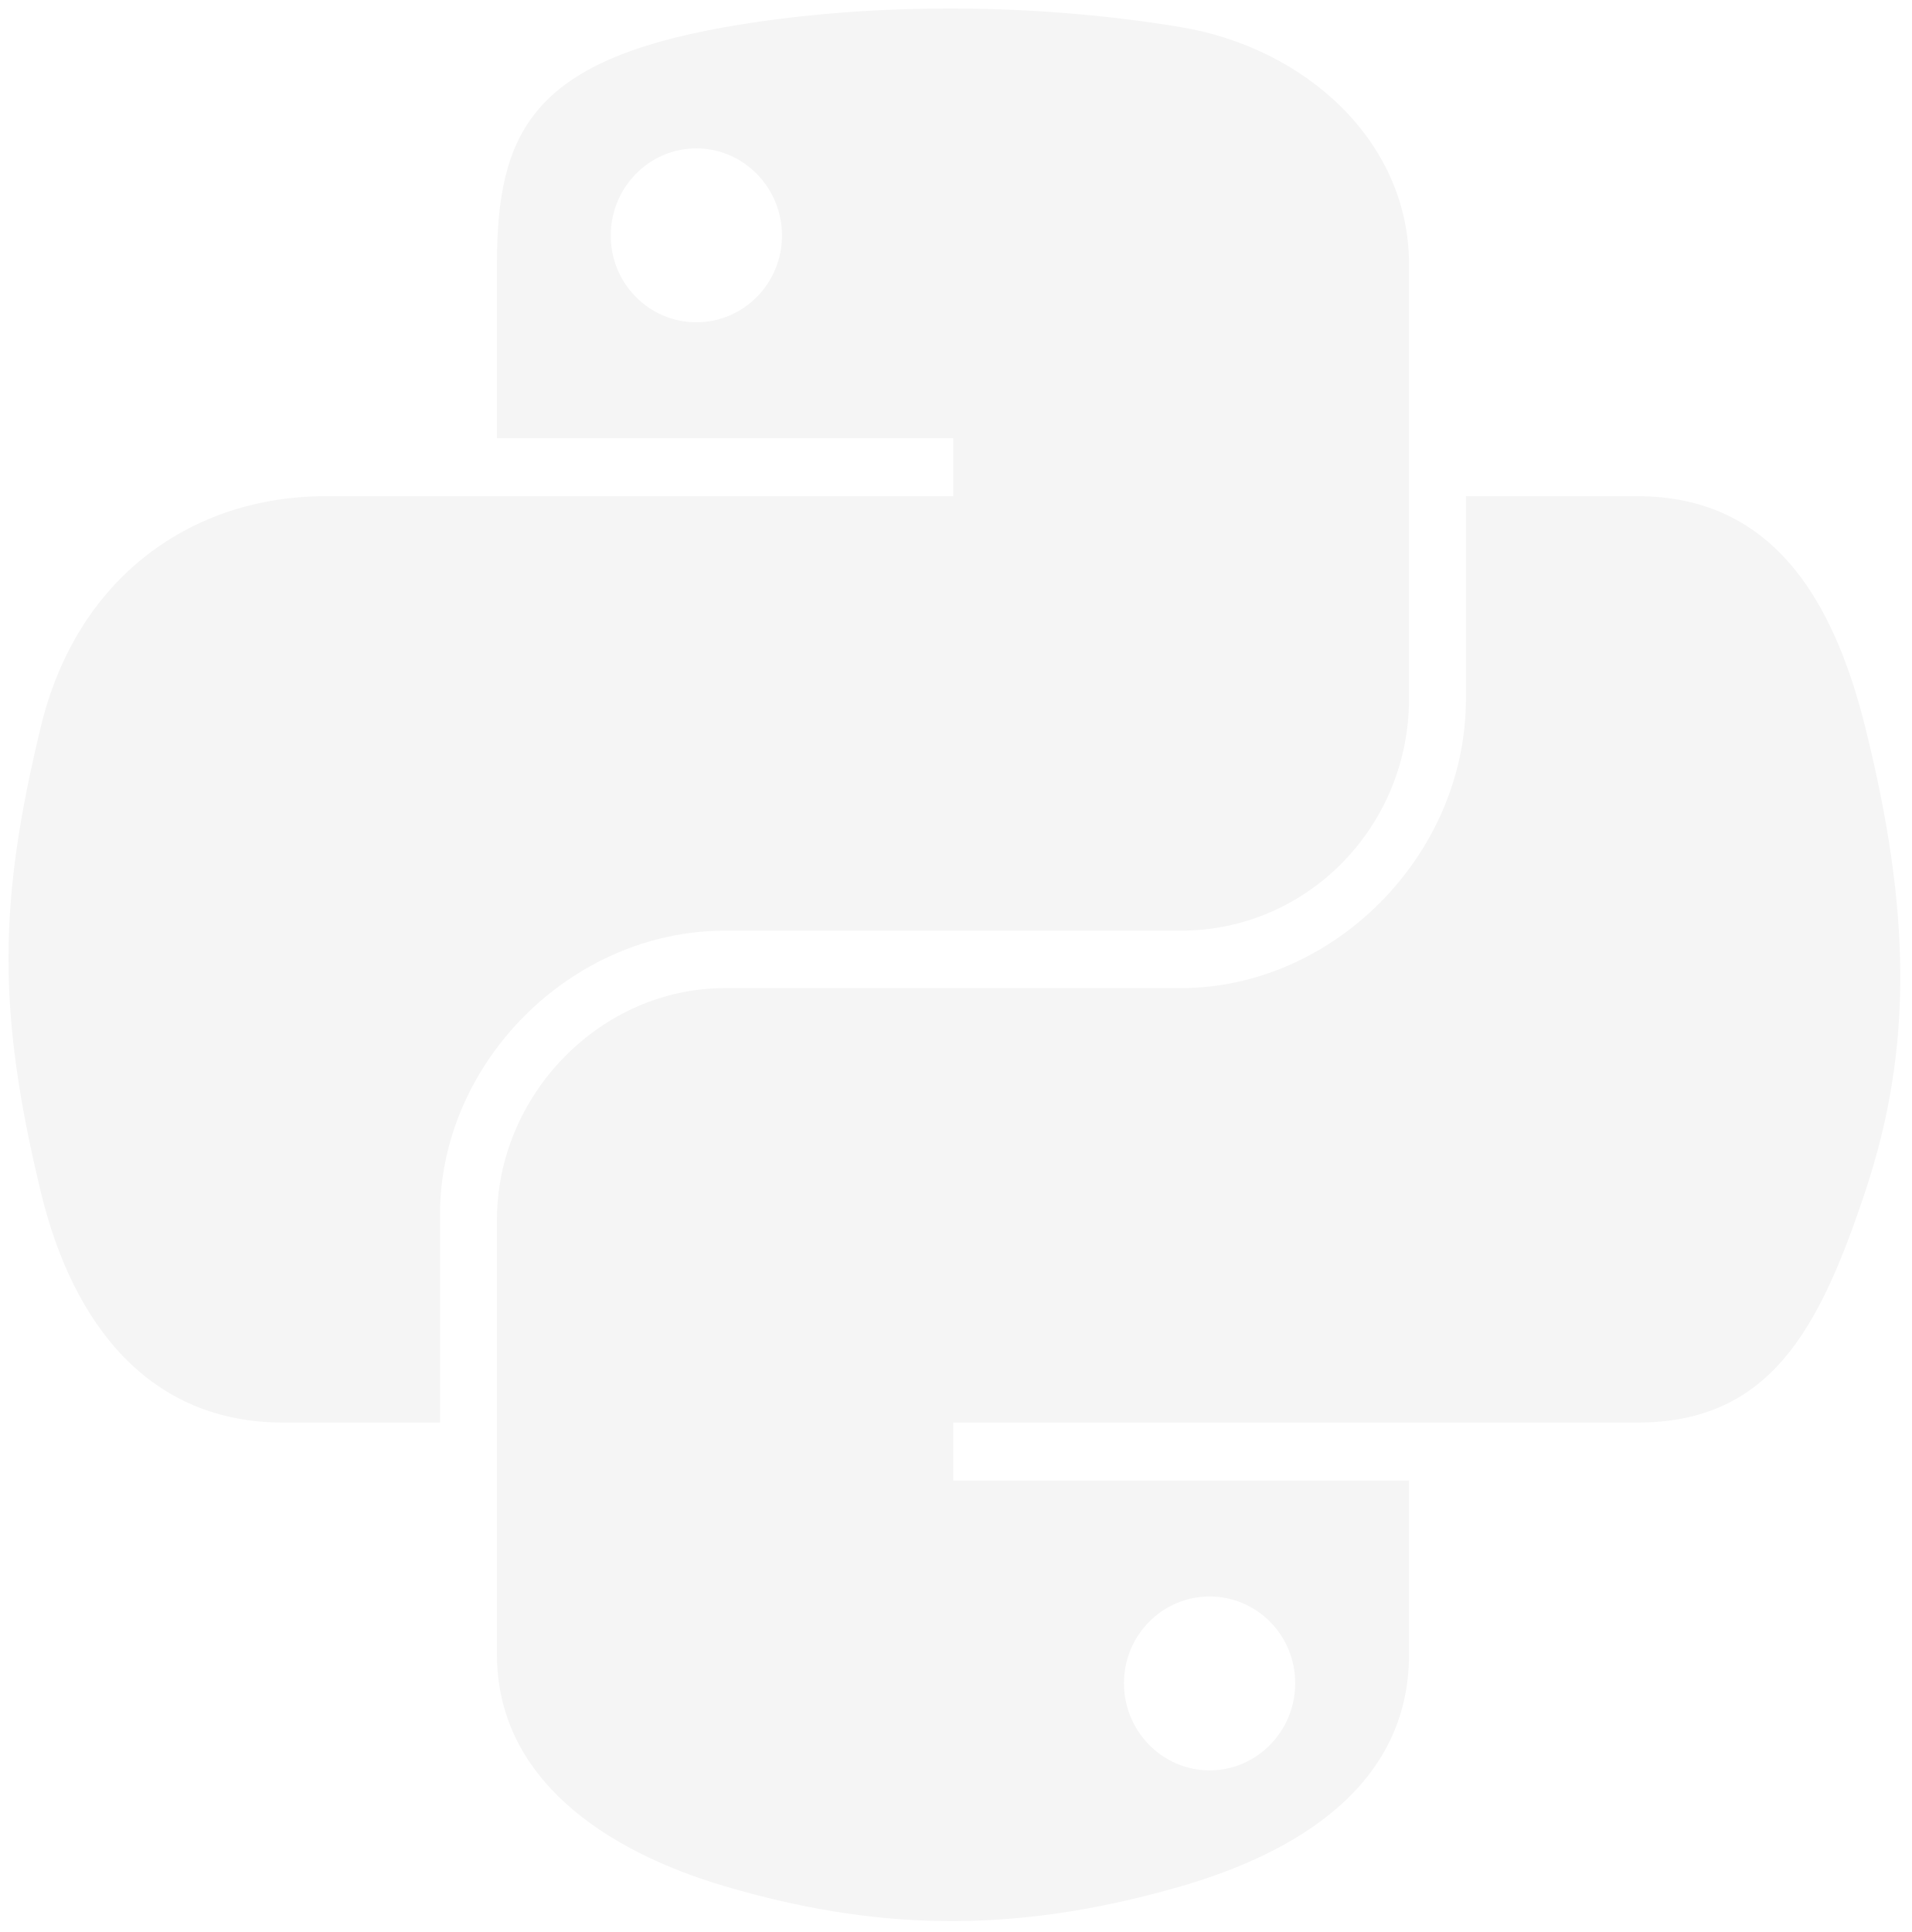
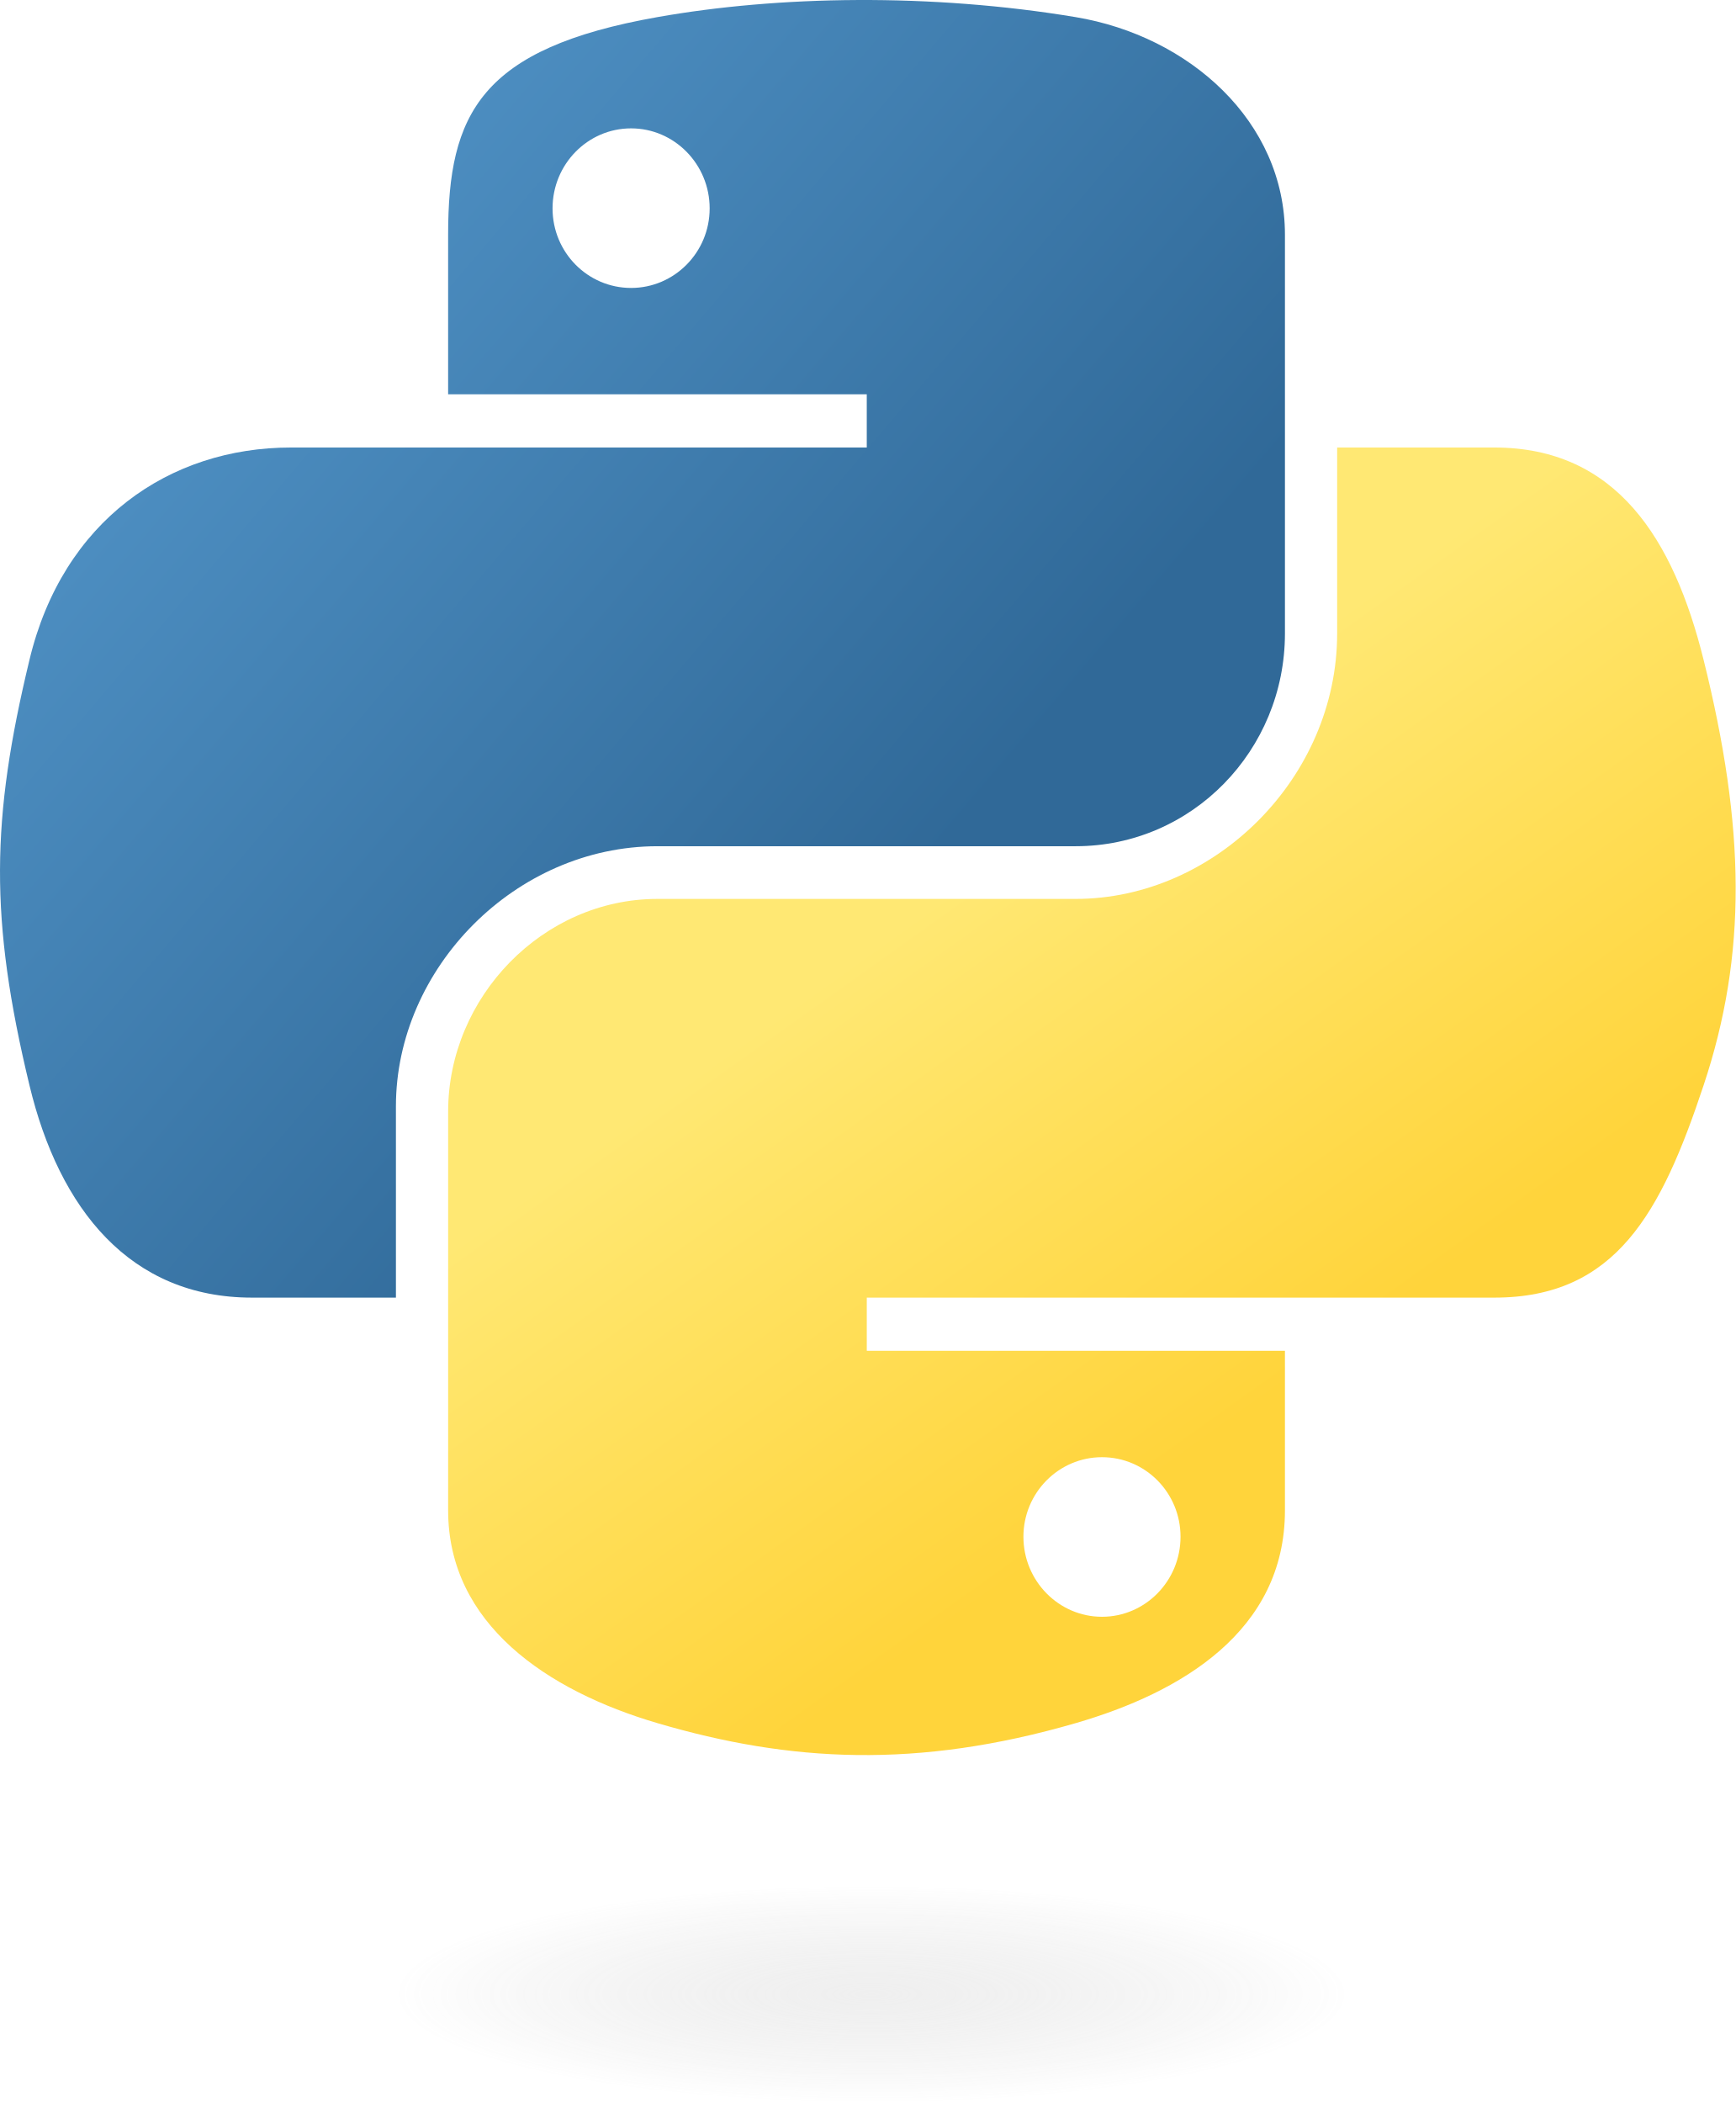
- <svg xmlns="http://www.w3.org/2000/svg" width="100%" height="100%" viewBox="0 0 1950 1971" version="1.1" xml:space="preserve" style="fill-rule:evenodd;clip-rule:evenodd;stroke-linejoin:round;stroke-miterlimit:2;">
-   <g id="Two-Snakes">
-     <path id="path1948" d="M962.133,8.696c-79.579,0.371 -155.575,7.158 -222.441,18.987c-196.984,34.805 -232.746,107.642 -232.746,241.971l-0,177.409l465.496,-0l-0,59.137l-640.192,0c-135.287,0 -253.746,81.317 -290.8,236.004c-42.742,177.309 -44.633,287.95 0,473.088c33.088,137.812 112.108,236.004 247.396,236.004l160.05,-0l-0,-212.675c-0,-153.642 132.933,-289.171 290.796,-289.171l464.954,0c129.425,0 232.746,-106.562 232.746,-236.542l-0,-443.254c-0,-126.15 -106.421,-220.916 -232.746,-241.971c-79.967,-13.308 -162.938,-19.358 -242.513,-18.987Zm-251.737,142.687c48.083,0 87.346,39.909 87.346,88.975c-0,48.896 -39.263,88.434 -87.346,88.434c-48.254,-0 -87.35,-39.538 -87.35,-88.434c-0,-49.066 39.096,-88.975 87.35,-88.975Z" style="fill:#f5f5f5;fill-rule:nonzero;" />
-     <path id="path1950" d="M1495.44,506.2l-0,206.708c-0,160.255 -135.863,295.138 -290.796,295.138l-464.954,-0c-127.359,-0 -232.746,109 -232.746,236.546l-0,443.25c-0,126.15 109.696,200.354 232.746,236.546c147.35,43.325 288.65,51.154 464.954,-0c117.187,-33.93 232.746,-102.217 232.746,-236.546l-0,-177.409l-464.95,0l-0,-59.137l697.696,-0c135.287,-0 185.699,-94.363 232.75,-236.004c48.6,-145.813 46.529,-286.038 -0,-473.088c-33.434,-134.679 -97.292,-236.004 -232.75,-236.004l-174.696,0Zm-261.5,1122.5c48.254,0 87.35,39.538 87.35,88.433c-0,49.071 -39.096,88.975 -87.35,88.975c-48.084,0 -87.35,-39.904 -87.35,-88.975c-0,-48.895 39.266,-88.433 87.35,-88.433Z" style="fill:#f5f5f5;fill-rule:nonzero;" />
-   </g>
+ <svg xmlns="http://www.w3.org/2000/svg" xmlns:xlink="http://www.w3.org/1999/xlink" version="1.0" id="svg2" width="83.371pt" height="101.001pt">
+   <defs id="defs4">
+     <linearGradient id="linearGradient2795">
+       <stop style="stop-color:#b8b8b8;stop-opacity:0.498;" offset="0" id="stop2797" />
+       <stop style="stop-color:#7f7f7f;stop-opacity:0;" offset="1" id="stop2799" />
+     </linearGradient>
+     <linearGradient id="linearGradient2787">
+       <stop style="stop-color:#7f7f7f;stop-opacity:0.5;" offset="0" id="stop2789" />
+       <stop style="stop-color:#7f7f7f;stop-opacity:0;" offset="1" id="stop2791" />
+     </linearGradient>
+     <linearGradient id="linearGradient3676">
+       <stop style="stop-color:#b2b2b2;stop-opacity:0.5;" offset="0" id="stop3678" />
+       <stop style="stop-color:#b3b3b3;stop-opacity:0;" offset="1" id="stop3680" />
+     </linearGradient>
+     <linearGradient id="linearGradient3236">
+       <stop style="stop-color:#f4f4f4;stop-opacity:1" offset="0" id="stop3244" />
+       <stop style="stop-color:white;stop-opacity:1" offset="1" id="stop3240" />
+     </linearGradient>
+     <linearGradient id="linearGradient4671">
+       <stop style="stop-color:#ffd43b;stop-opacity:1;" offset="0" id="stop4673" />
+       <stop style="stop-color:#ffe873;stop-opacity:1" offset="1" id="stop4675" />
+     </linearGradient>
+     <linearGradient id="linearGradient4689">
+       <stop style="stop-color:#5a9fd4;stop-opacity:1;" offset="0" id="stop4691" />
+       <stop style="stop-color:#306998;stop-opacity:1;" offset="1" id="stop4693" />
+     </linearGradient>
+     <linearGradient x1="224.24" y1="144.757" x2="-65.309" y2="144.757" id="linearGradient2987" xlink:href="#linearGradient4671" gradientUnits="userSpaceOnUse" gradientTransform="translate(100.2702,99.61116)" />
+     <linearGradient x1="172.942" y1="77.476" x2="26.67" y2="76.313" id="linearGradient2990" xlink:href="#linearGradient4689" gradientUnits="userSpaceOnUse" gradientTransform="translate(100.2702,99.61116)" />
+     <linearGradient xlink:href="#linearGradient4689" id="linearGradient2587" gradientUnits="userSpaceOnUse" gradientTransform="translate(100.2702,99.61116)" x1="172.942" y1="77.476" x2="26.67" y2="76.313" />
+     <linearGradient xlink:href="#linearGradient4671" id="linearGradient2589" gradientUnits="userSpaceOnUse" gradientTransform="translate(100.2702,99.61116)" x1="224.24" y1="144.757" x2="-65.309" y2="144.757" />
+     <linearGradient xlink:href="#linearGradient4689" id="linearGradient2248" gradientUnits="userSpaceOnUse" gradientTransform="translate(100.2702,99.61116)" x1="172.942" y1="77.476" x2="26.67" y2="76.313" />
+     <linearGradient xlink:href="#linearGradient4671" id="linearGradient2250" gradientUnits="userSpaceOnUse" gradientTransform="translate(100.2702,99.61116)" x1="224.24" y1="144.757" x2="-65.309" y2="144.757" />
+     <linearGradient xlink:href="#linearGradient4671" id="linearGradient2255" gradientUnits="userSpaceOnUse" gradientTransform="matrix(0.562541,0,0,0.567972,-11.5974,-7.60954)" x1="224.24" y1="144.757" x2="-65.309" y2="144.757" />
+     <linearGradient xlink:href="#linearGradient4689" id="linearGradient2258" gradientUnits="userSpaceOnUse" gradientTransform="matrix(0.562541,0,0,0.567972,-11.5974,-7.60954)" x1="172.942" y1="76.176" x2="26.67" y2="76.313" />
+     <radialGradient xlink:href="#linearGradient2795" id="radialGradient2801" cx="61.519" cy="132.286" fx="61.519" fy="132.286" r="29.037" gradientTransform="matrix(1,0,0,0.177966,0,108.7434)" gradientUnits="userSpaceOnUse" />
+     <linearGradient xlink:href="#linearGradient4671" id="linearGradient1475" gradientUnits="userSpaceOnUse" gradientTransform="matrix(0.562541,0,0,0.567972,-14.99112,-11.70237)" x1="150.961" y1="192.352" x2="112.031" y2="137.273" />
+     <linearGradient xlink:href="#linearGradient4689" id="linearGradient1478" gradientUnits="userSpaceOnUse" gradientTransform="matrix(0.562541,0,0,0.567972,-14.99112,-11.70237)" x1="26.649" y1="20.604" x2="135.665" y2="114.398" />
+     <radialGradient xlink:href="#linearGradient2795" id="radialGradient1480" gradientUnits="userSpaceOnUse" gradientTransform="matrix(1.7490565e-8,-0.239947,1.054668,3.7915457e-7,-83.7008,142.462)" cx="61.519" cy="132.286" fx="61.519" fy="132.286" r="29.037" />
+   </defs>
+   <path style="fill:url(#linearGradient1478);fill-opacity:1" d="M 54.919,9.1927421e-4 C 50.335,0.022 45.958,0.413 42.106,1.095 30.76,3.099 28.7,7.295 28.7,15.032 v 10.219 h 26.812 v 3.406 h -26.812 -10.062 c -7.792,0 -14.616,4.684 -16.75,13.594 -2.462,10.213 -2.571,16.586 0,27.25 1.906,7.938 6.458,13.594 14.25,13.594 h 9.219 v -12.25 c 0,-8.85 7.657,-16.656 16.75,-16.656 h 26.781 c 7.455,0 13.406,-6.138 13.406,-13.625 v -25.531 c 0,-7.266 -6.13,-12.725 -13.406,-13.937 C 64.282,0.328 59.502,-0.02 54.919,9.1927421e-4 Z m -14.5,8.219 c 2.77,0 5.031,2.299 5.031,5.125 -2e-6,2.816 -2.262,5.094 -5.031,5.094 -2.779,-1e-6 -5.031,-2.277 -5.031,-5.094 -10e-7,-2.826 2.252,-5.125 5.031,-5.125 z" id="path1948" />
+   <path style="fill:url(#linearGradient1475);fill-opacity:1" d="m 85.638,28.657 v 11.906 c 0,9.231 -7.826,17 -16.75,17 h -26.781 c -7.336,0 -13.406,6.278 -13.406,13.625 v 25.531 c 0,7.266 6.319,11.54 13.406,13.625 8.487,2.496 16.626,2.947 26.781,0 6.75,-1.954 13.406,-5.888 13.406,-13.625 V 86.501 h -26.781 v -3.406 h 26.781 13.406 c 7.792,0 10.696,-5.435 13.406,-13.594 2.799,-8.399 2.68,-16.476 0,-27.25 -1.926,-7.757 -5.604,-13.594 -13.406,-13.594 z m -15.062,64.656 c 2.779,3e-6 5.031,2.277 5.031,5.094 -2e-6,2.826 -2.252,5.125 -5.031,5.125 -2.77,0 -5.031,-2.299 -5.031,-5.125 2e-6,-2.816 2.262,-5.094 5.031,-5.094 z" id="path1950" />
+   <ellipse style="opacity:0.444;fill:url(#radialGradient1480);fill-opacity:1;fill-rule:nonzero;stroke:none;stroke-width:15.417;stroke-miterlimit:4;stroke-dasharray:none;stroke-opacity:1" id="path1894" cx="55.817" cy="127.701" rx="35.931" ry="6.967" />
</svg>
